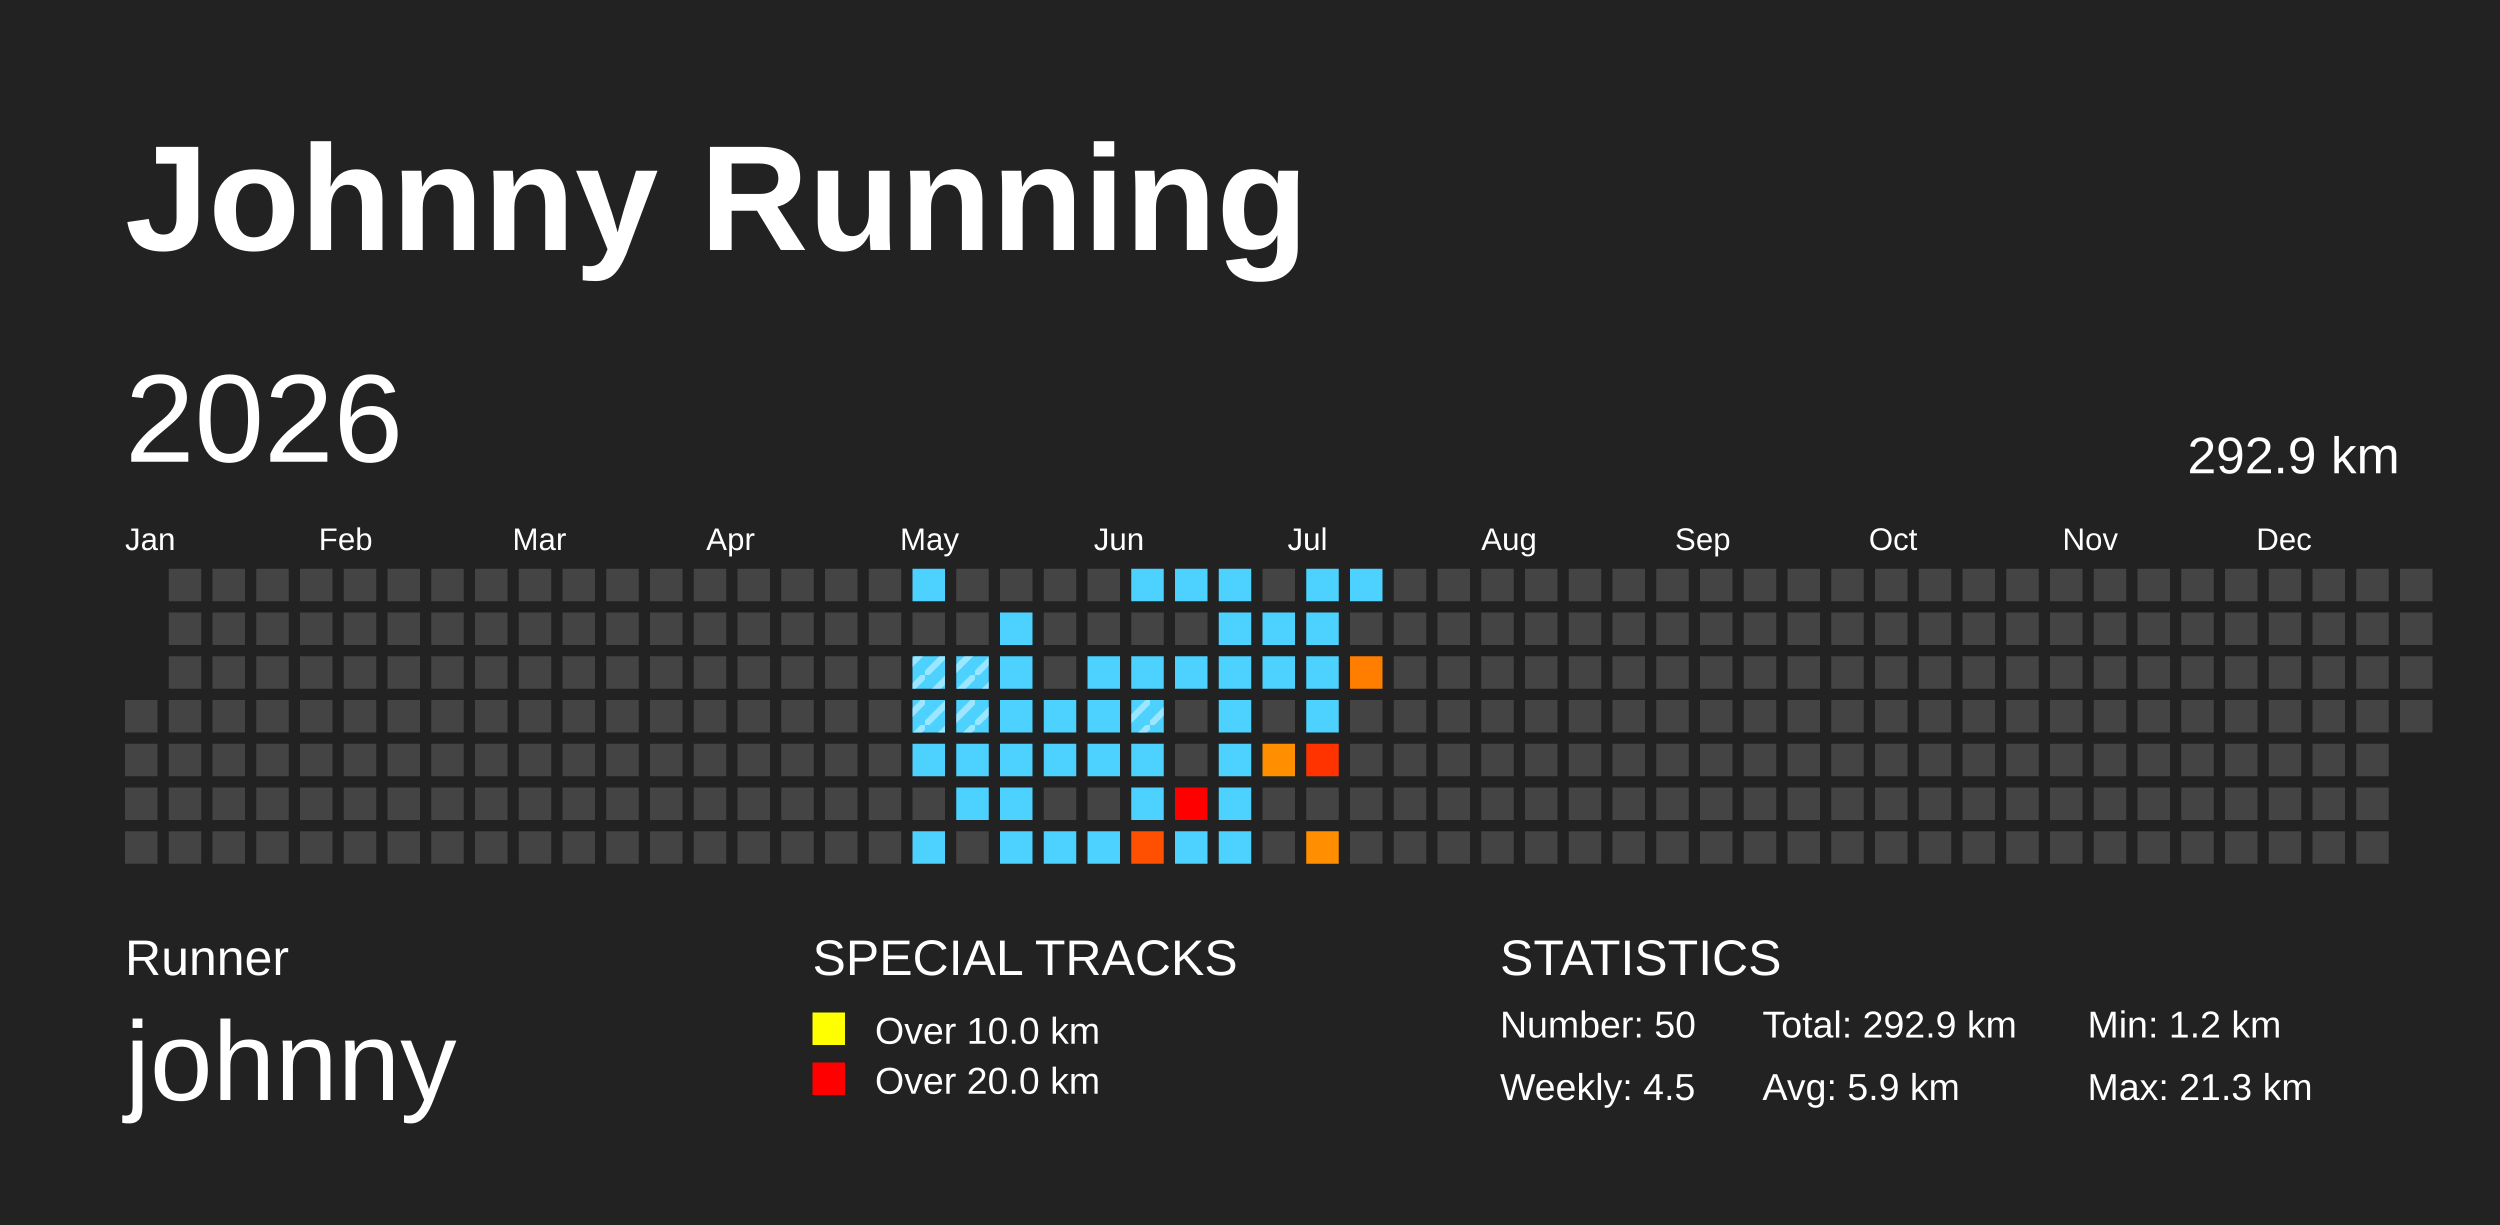
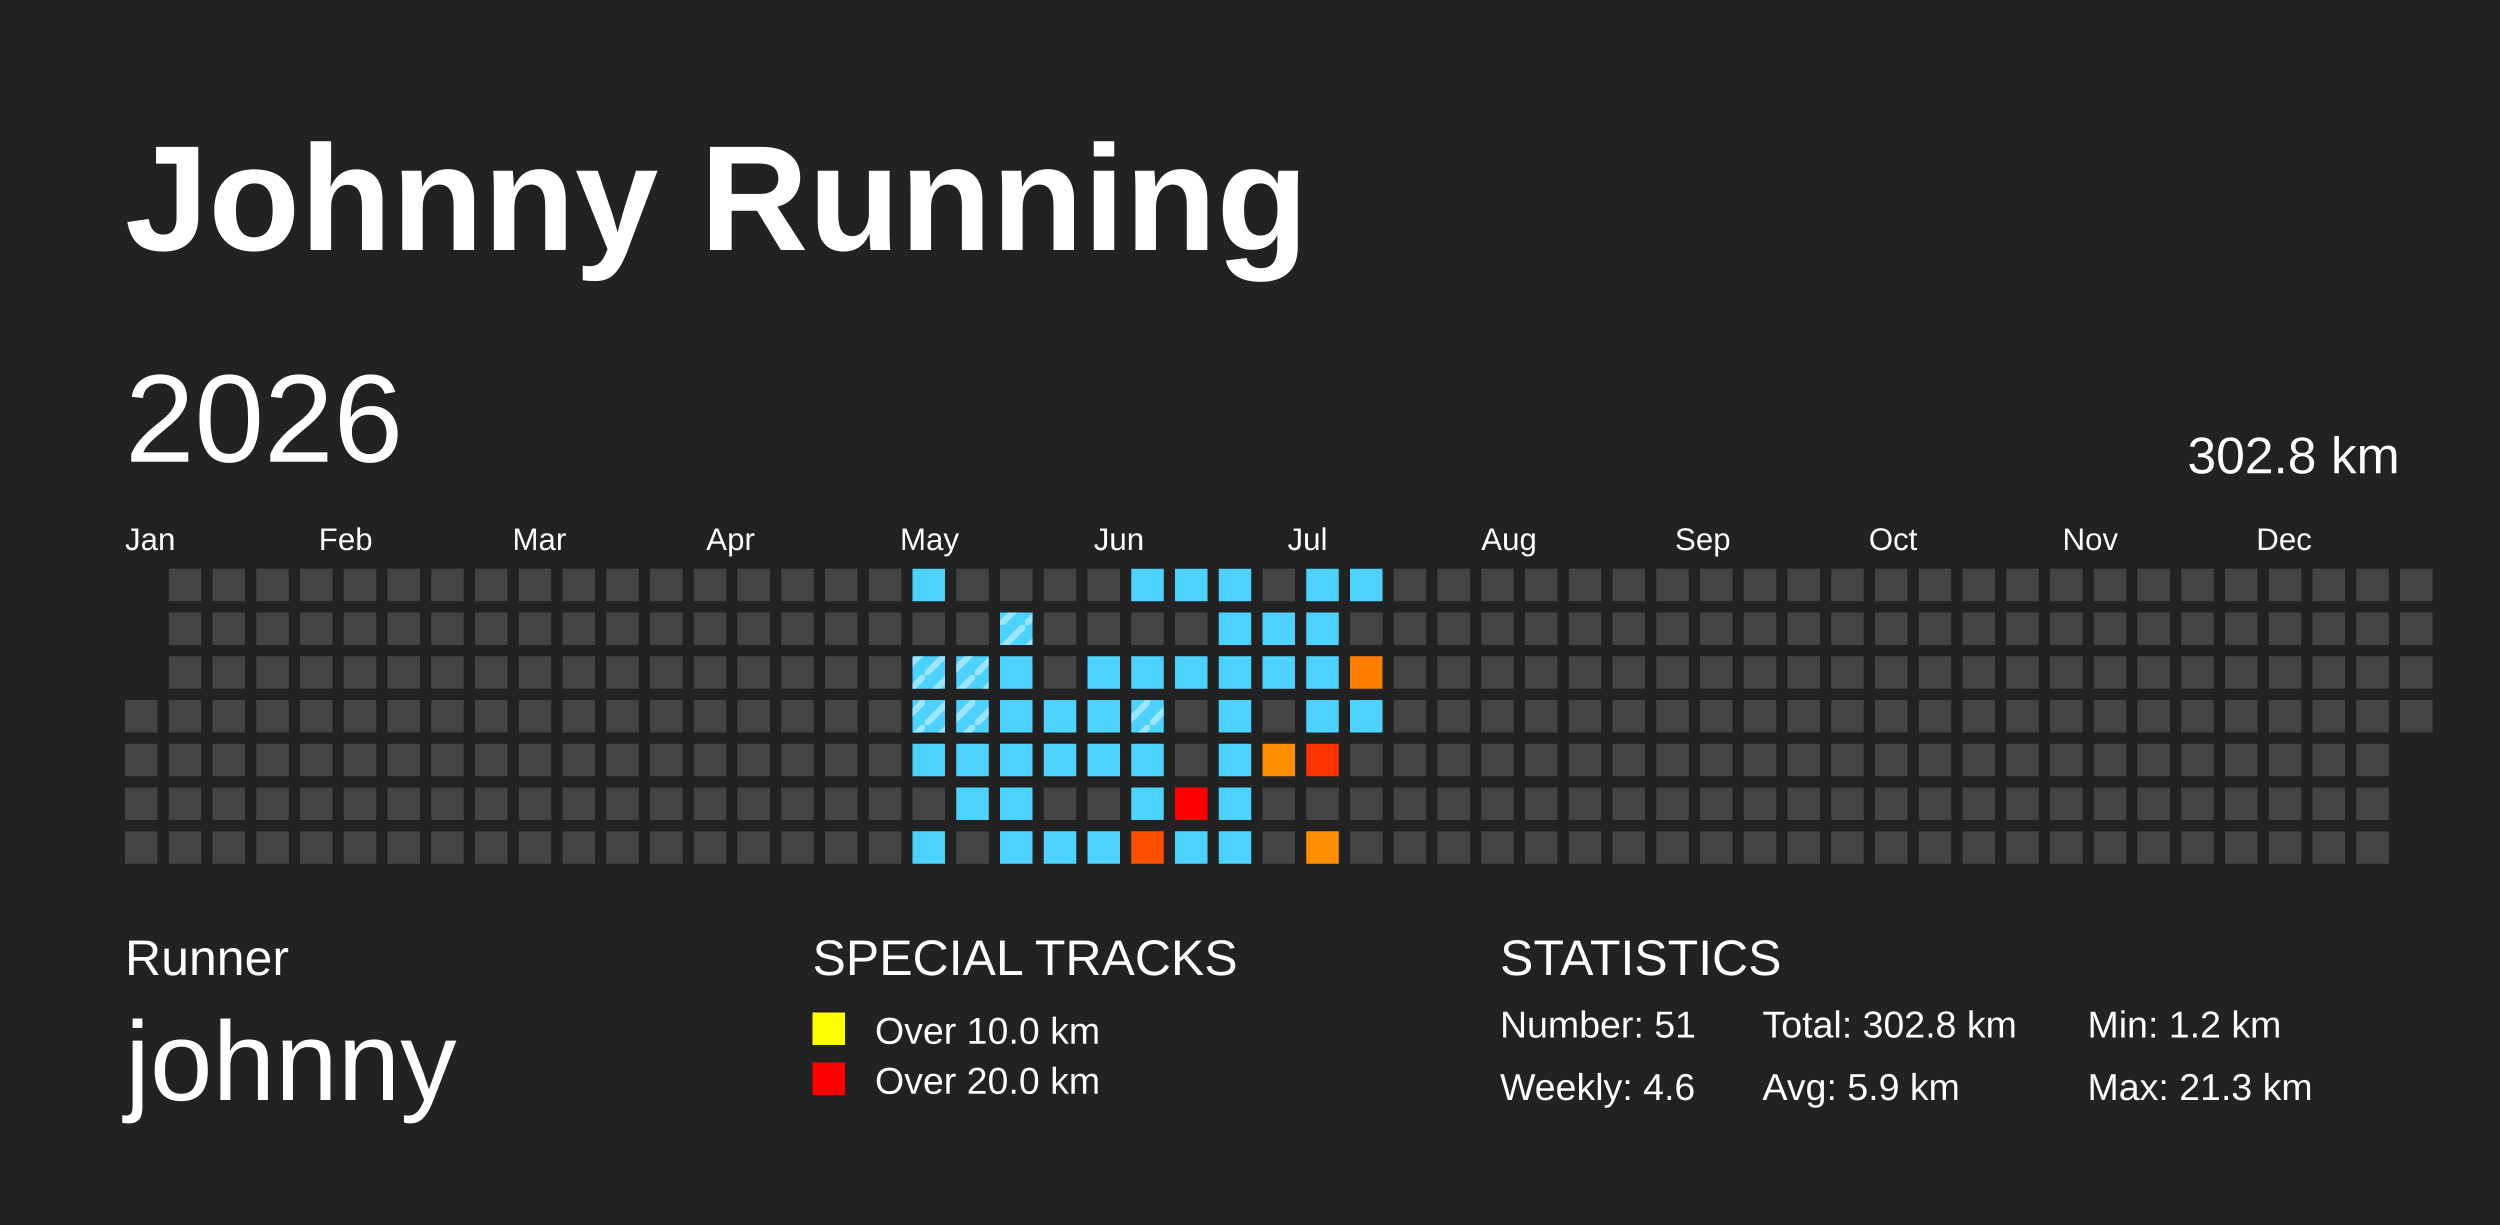
<svg xmlns="http://www.w3.org/2000/svg" baseProfile="full" height="98mm" version="1.1" viewBox="0,0,200,98" width="200mm">
  <defs>
    <pattern height="2" id="indoor-stripe" patternUnits="userSpaceOnUse" width="2">
      <line stroke="white" stroke-opacity="0.45" stroke-width="0.5" x1="0" x2="2" y1="2" y2="0" />
    </pattern>
  </defs>
  <rect fill="#222222" height="98" width="200" x="0" y="0" />
  <text fill="#FFFFFF" style="font-size:12px; font-family:Arial; font-weight:bold;" x="10" y="20">Johnny Running</text>
  <text fill="#FFFFFF" style="font-size:4px; font-family:Arial" x="10" y="78">Runner</text>
  <text fill="#FFFFFF" style="font-size:9px; font-family:Arial" x="10" y="88">johnny</text>
  <text fill="#FFFFFF" style="font-size:4px; font-family:Arial" x="65" y="78">SPECIAL TRACKS</text>
  <rect fill="yellow" height="2.6" width="2.6" x="65" y="81" />
  <text fill="#FFFFFF" style="font-size:3px; font-family:Arial" x="70" y="83.5">Over 10.0 km</text>
  <rect fill="red" height="2.6" width="2.6" x="65" y="85" />
  <text fill="#FFFFFF" style="font-size:3px; font-family:Arial" x="70" y="87.5">Over 20.0 km</text>
  <text fill="#FFFFFF" style="font-size:4px; font-family:Arial" x="120" y="78">STATISTICS</text>
-   <text fill="#FFFFFF" style="font-size:3px; font-family:Arial" x="120" y="83">Number: 50</text>
-   <text fill="#FFFFFF" style="font-size:3px; font-family:Arial" x="120" y="88">Weekly: 4.5</text>
-   <text fill="#FFFFFF" style="font-size:3px; font-family:Arial" x="141" y="83">Total: 292.9 km</text>
+   <text fill="#FFFFFF" style="font-size:3px; font-family:Arial" x="120" y="83">Number: 51</text>
+   <text fill="#FFFFFF" style="font-size:3px; font-family:Arial" x="120" y="88">Weekly: 4.6</text>
+   <text fill="#FFFFFF" style="font-size:3px; font-family:Arial" x="141" y="83">Total: 302.8 km</text>
  <text fill="#FFFFFF" style="font-size:3px; font-family:Arial" x="141" y="88">Avg: 5.9 km</text>
  <text fill="#FFFFFF" style="font-size:3px; font-family:Arial" x="167" y="83">Min: 1.2 km</text>
  <text fill="#FFFFFF" style="font-size:3px; font-family:Arial" x="167" y="88">Max: 21.3 km</text>
  <text dominant-baseline="hanging" fill="#FFFFFF" style="font-size:10.0px; font-family:Arial;" x="10" y="30">2026</text>
-   <text dominant-baseline="hanging" fill="#FFFFFF" style="font-size:4.125px; font-family:Arial;" x="175" y="35">292.9 km</text>
+   <text dominant-baseline="hanging" fill="#FFFFFF" style="font-size:4.125px; font-family:Arial;" x="175" y="35">302.8 km</text>
  <text fill="#FFFFFF" style="font-size:2.5px; font-family:Arial" x="10.0" y="44">Jan</text>
  <text fill="#FFFFFF" style="font-size:2.5px; font-family:Arial" x="25.5" y="44">Feb</text>
  <text fill="#FFFFFF" style="font-size:2.5px; font-family:Arial" x="41.0" y="44">Mar</text>
  <text fill="#FFFFFF" style="font-size:2.5px; font-family:Arial" x="56.5" y="44">Apr</text>
  <text fill="#FFFFFF" style="font-size:2.5px; font-family:Arial" x="72.0" y="44">May</text>
  <text fill="#FFFFFF" style="font-size:2.5px; font-family:Arial" x="87.5" y="44">Jun</text>
  <text fill="#FFFFFF" style="font-size:2.5px; font-family:Arial" x="103.0" y="44">Jul</text>
  <text fill="#FFFFFF" style="font-size:2.5px; font-family:Arial" x="118.5" y="44">Aug</text>
  <text fill="#FFFFFF" style="font-size:2.5px; font-family:Arial" x="134.0" y="44">Sep</text>
  <text fill="#FFFFFF" style="font-size:2.5px; font-family:Arial" x="149.5" y="44">Oct</text>
  <text fill="#FFFFFF" style="font-size:2.5px; font-family:Arial" x="165.0" y="44">Nov</text>
  <text fill="#FFFFFF" style="font-size:2.5px; font-family:Arial" x="180.5" y="44">Dec</text>
  <rect fill="#444444" height="2.6" width="2.6" x="10.0" y="56.0" />
  <rect fill="#444444" height="2.6" width="2.6" x="10.0" y="59.5" />
  <rect fill="#444444" height="2.6" width="2.6" x="10.0" y="63.0" />
  <rect fill="#444444" height="2.6" width="2.6" x="10.0" y="66.5" />
  <rect fill="#444444" height="2.6" width="2.6" x="13.5" y="45.5" />
  <rect fill="#444444" height="2.6" width="2.6" x="13.5" y="49.0" />
  <rect fill="#444444" height="2.6" width="2.6" x="13.5" y="52.5" />
  <rect fill="#444444" height="2.6" width="2.6" x="13.5" y="56.0" />
  <rect fill="#444444" height="2.6" width="2.6" x="13.5" y="59.5" />
  <rect fill="#444444" height="2.6" width="2.6" x="13.5" y="63.0" />
  <rect fill="#444444" height="2.6" width="2.6" x="13.5" y="66.5" />
  <rect fill="#444444" height="2.6" width="2.6" x="17.0" y="45.5" />
  <rect fill="#444444" height="2.6" width="2.6" x="17.0" y="49.0" />
  <rect fill="#444444" height="2.6" width="2.6" x="17.0" y="52.5" />
  <rect fill="#444444" height="2.6" width="2.6" x="17.0" y="56.0" />
  <rect fill="#444444" height="2.6" width="2.6" x="17.0" y="59.5" />
  <rect fill="#444444" height="2.6" width="2.6" x="17.0" y="63.0" />
  <rect fill="#444444" height="2.6" width="2.6" x="17.0" y="66.5" />
  <rect fill="#444444" height="2.6" width="2.6" x="20.5" y="45.5" />
  <rect fill="#444444" height="2.6" width="2.6" x="20.5" y="49.0" />
  <rect fill="#444444" height="2.6" width="2.6" x="20.5" y="52.5" />
  <rect fill="#444444" height="2.6" width="2.6" x="20.5" y="56.0" />
  <rect fill="#444444" height="2.6" width="2.6" x="20.5" y="59.5" />
  <rect fill="#444444" height="2.6" width="2.6" x="20.5" y="63.0" />
  <rect fill="#444444" height="2.6" width="2.6" x="20.5" y="66.5" />
  <rect fill="#444444" height="2.6" width="2.6" x="24.0" y="45.5" />
  <rect fill="#444444" height="2.6" width="2.6" x="24.0" y="49.0" />
  <rect fill="#444444" height="2.6" width="2.6" x="24.0" y="52.5" />
  <rect fill="#444444" height="2.6" width="2.6" x="24.0" y="56.0" />
  <rect fill="#444444" height="2.6" width="2.6" x="24.0" y="59.5" />
  <rect fill="#444444" height="2.6" width="2.6" x="24.0" y="63.0" />
  <rect fill="#444444" height="2.6" width="2.6" x="24.0" y="66.5" />
  <rect fill="#444444" height="2.6" width="2.6" x="27.5" y="45.5" />
  <rect fill="#444444" height="2.6" width="2.6" x="27.5" y="49.0" />
  <rect fill="#444444" height="2.6" width="2.6" x="27.5" y="52.5" />
  <rect fill="#444444" height="2.6" width="2.6" x="27.5" y="56.0" />
  <rect fill="#444444" height="2.6" width="2.6" x="27.5" y="59.5" />
  <rect fill="#444444" height="2.6" width="2.6" x="27.5" y="63.0" />
  <rect fill="#444444" height="2.6" width="2.6" x="27.5" y="66.5" />
  <rect fill="#444444" height="2.6" width="2.6" x="31.0" y="45.5" />
  <rect fill="#444444" height="2.6" width="2.6" x="31.0" y="49.0" />
  <rect fill="#444444" height="2.6" width="2.6" x="31.0" y="52.5" />
  <rect fill="#444444" height="2.6" width="2.6" x="31.0" y="56.0" />
  <rect fill="#444444" height="2.6" width="2.6" x="31.0" y="59.5" />
  <rect fill="#444444" height="2.6" width="2.6" x="31.0" y="63.0" />
  <rect fill="#444444" height="2.6" width="2.6" x="31.0" y="66.5" />
  <rect fill="#444444" height="2.6" width="2.6" x="34.5" y="45.5" />
  <rect fill="#444444" height="2.6" width="2.6" x="34.5" y="49.0" />
  <rect fill="#444444" height="2.6" width="2.6" x="34.5" y="52.5" />
  <rect fill="#444444" height="2.6" width="2.6" x="34.5" y="56.0" />
  <rect fill="#444444" height="2.6" width="2.6" x="34.5" y="59.5" />
  <rect fill="#444444" height="2.6" width="2.6" x="34.5" y="63.0" />
  <rect fill="#444444" height="2.6" width="2.6" x="34.5" y="66.5" />
  <rect fill="#444444" height="2.6" width="2.6" x="38.0" y="45.5" />
  <rect fill="#444444" height="2.6" width="2.6" x="38.0" y="49.0" />
  <rect fill="#444444" height="2.6" width="2.6" x="38.0" y="52.5" />
  <rect fill="#444444" height="2.6" width="2.6" x="38.0" y="56.0" />
  <rect fill="#444444" height="2.6" width="2.6" x="38.0" y="59.5" />
  <rect fill="#444444" height="2.6" width="2.6" x="38.0" y="63.0" />
  <rect fill="#444444" height="2.6" width="2.6" x="38.0" y="66.5" />
  <rect fill="#444444" height="2.6" width="2.6" x="41.5" y="45.5" />
  <rect fill="#444444" height="2.6" width="2.6" x="41.5" y="49.0" />
  <rect fill="#444444" height="2.6" width="2.6" x="41.5" y="52.5" />
  <rect fill="#444444" height="2.6" width="2.6" x="41.5" y="56.0" />
  <rect fill="#444444" height="2.6" width="2.6" x="41.5" y="59.5" />
  <rect fill="#444444" height="2.6" width="2.6" x="41.5" y="63.0" />
  <rect fill="#444444" height="2.6" width="2.6" x="41.5" y="66.5" />
  <rect fill="#444444" height="2.6" width="2.6" x="45.0" y="45.5" />
  <rect fill="#444444" height="2.6" width="2.6" x="45.0" y="49.0" />
  <rect fill="#444444" height="2.6" width="2.6" x="45.0" y="52.5" />
  <rect fill="#444444" height="2.6" width="2.6" x="45.0" y="56.0" />
  <rect fill="#444444" height="2.6" width="2.6" x="45.0" y="59.5" />
  <rect fill="#444444" height="2.6" width="2.6" x="45.0" y="63.0" />
  <rect fill="#444444" height="2.6" width="2.6" x="45.0" y="66.5" />
  <rect fill="#444444" height="2.6" width="2.6" x="48.5" y="45.5" />
  <rect fill="#444444" height="2.6" width="2.6" x="48.5" y="49.0" />
  <rect fill="#444444" height="2.6" width="2.6" x="48.5" y="52.5" />
  <rect fill="#444444" height="2.6" width="2.6" x="48.5" y="56.0" />
  <rect fill="#444444" height="2.6" width="2.6" x="48.5" y="59.5" />
  <rect fill="#444444" height="2.6" width="2.6" x="48.5" y="63.0" />
  <rect fill="#444444" height="2.6" width="2.6" x="48.5" y="66.5" />
  <rect fill="#444444" height="2.6" width="2.6" x="52.0" y="45.5" />
  <rect fill="#444444" height="2.6" width="2.6" x="52.0" y="49.0" />
  <rect fill="#444444" height="2.6" width="2.6" x="52.0" y="52.5" />
  <rect fill="#444444" height="2.6" width="2.6" x="52.0" y="56.0" />
  <rect fill="#444444" height="2.6" width="2.6" x="52.0" y="59.5" />
  <rect fill="#444444" height="2.6" width="2.6" x="52.0" y="63.0" />
  <rect fill="#444444" height="2.6" width="2.6" x="52.0" y="66.5" />
  <rect fill="#444444" height="2.6" width="2.6" x="55.5" y="45.5" />
  <rect fill="#444444" height="2.6" width="2.6" x="55.5" y="49.0" />
  <rect fill="#444444" height="2.6" width="2.6" x="55.5" y="52.5" />
  <rect fill="#444444" height="2.6" width="2.6" x="55.5" y="56.0" />
  <rect fill="#444444" height="2.6" width="2.6" x="55.5" y="59.5" />
  <rect fill="#444444" height="2.6" width="2.6" x="55.5" y="63.0" />
  <rect fill="#444444" height="2.6" width="2.6" x="55.5" y="66.5" />
  <rect fill="#444444" height="2.6" width="2.6" x="59.0" y="45.5" />
  <rect fill="#444444" height="2.6" width="2.6" x="59.0" y="49.0" />
  <rect fill="#444444" height="2.6" width="2.6" x="59.0" y="52.5" />
  <rect fill="#444444" height="2.6" width="2.6" x="59.0" y="56.0" />
  <rect fill="#444444" height="2.6" width="2.6" x="59.0" y="59.5" />
  <rect fill="#444444" height="2.6" width="2.6" x="59.0" y="63.0" />
  <rect fill="#444444" height="2.6" width="2.6" x="59.0" y="66.5" />
  <rect fill="#444444" height="2.6" width="2.6" x="62.5" y="45.5" />
  <rect fill="#444444" height="2.6" width="2.6" x="62.5" y="49.0" />
  <rect fill="#444444" height="2.6" width="2.6" x="62.5" y="52.5" />
  <rect fill="#444444" height="2.6" width="2.6" x="62.5" y="56.0" />
  <rect fill="#444444" height="2.6" width="2.6" x="62.5" y="59.5" />
  <rect fill="#444444" height="2.6" width="2.6" x="62.5" y="63.0" />
  <rect fill="#444444" height="2.6" width="2.6" x="62.5" y="66.5" />
  <rect fill="#444444" height="2.6" width="2.6" x="66.0" y="45.5" />
  <rect fill="#444444" height="2.6" width="2.6" x="66.0" y="49.0" />
  <rect fill="#444444" height="2.6" width="2.6" x="66.0" y="52.5" />
  <rect fill="#444444" height="2.6" width="2.6" x="66.0" y="56.0" />
  <rect fill="#444444" height="2.6" width="2.6" x="66.0" y="59.5" />
  <rect fill="#444444" height="2.6" width="2.6" x="66.0" y="63.0" />
  <rect fill="#444444" height="2.6" width="2.6" x="66.0" y="66.5" />
  <rect fill="#444444" height="2.6" width="2.6" x="69.5" y="45.5" />
  <rect fill="#444444" height="2.6" width="2.6" x="69.5" y="49.0" />
  <rect fill="#444444" height="2.6" width="2.6" x="69.5" y="52.5" />
  <rect fill="#444444" height="2.6" width="2.6" x="69.5" y="56.0" />
  <rect fill="#444444" height="2.6" width="2.6" x="69.5" y="59.5" />
  <rect fill="#444444" height="2.6" width="2.6" x="69.5" y="63.0" />
  <rect fill="#444444" height="2.6" width="2.6" x="69.5" y="66.5" />
  <rect fill="#4dd2ff" height="2.6" width="2.6" x="73.0" y="45.5" />
  <rect fill="#444444" height="2.6" width="2.6" x="73.0" y="49.0" />
  <rect fill="#4dd2ff" height="2.6" width="2.6" x="73.0" y="52.5" />
  <rect fill="url(#indoor-stripe)" height="2.6" style="pointer-events: none;" width="2.6" x="73.0" y="52.5" />
  <rect fill="#4dd2ff" height="2.6" width="2.6" x="73.0" y="56.0" />
  <rect fill="url(#indoor-stripe)" height="2.6" style="pointer-events: none;" width="2.6" x="73.0" y="56.0" />
  <rect fill="#4dd2ff" height="2.6" width="2.6" x="73.0" y="59.5" />
  <rect fill="#444444" height="2.6" width="2.6" x="73.0" y="63.0" />
  <rect fill="#4dd2ff" height="2.6" width="2.6" x="73.0" y="66.5" />
  <rect fill="#444444" height="2.6" width="2.6" x="76.5" y="45.5" />
  <rect fill="#444444" height="2.6" width="2.6" x="76.5" y="49.0" />
  <rect fill="#4dd2ff" height="2.6" width="2.6" x="76.5" y="52.5" />
  <rect fill="url(#indoor-stripe)" height="2.6" style="pointer-events: none;" width="2.6" x="76.5" y="52.5" />
  <rect fill="#4dd2ff" height="2.6" width="2.6" x="76.5" y="56.0" />
  <rect fill="url(#indoor-stripe)" height="2.6" style="pointer-events: none;" width="2.6" x="76.5" y="56.0" />
  <rect fill="#4dd2ff" height="2.6" width="2.6" x="76.5" y="59.5" />
  <rect fill="#4dd2ff" height="2.6" width="2.6" x="76.5" y="63.0" />
  <rect fill="#444444" height="2.6" width="2.6" x="76.5" y="66.5" />
  <rect fill="#444444" height="2.6" width="2.6" x="80.0" y="45.5" />
  <rect fill="#4dd2ff" height="2.6" width="2.6" x="80.0" y="49.0" />
+   <rect fill="url(#indoor-stripe)" height="2.6" style="pointer-events: none;" width="2.6" x="80.0" y="49.0" />
  <rect fill="#4dd2ff" height="2.6" width="2.6" x="80.0" y="52.5" />
  <rect fill="#4dd2ff" height="2.6" width="2.6" x="80.0" y="56.0" />
  <rect fill="#4dd2ff" height="2.6" width="2.6" x="80.0" y="59.5" />
  <rect fill="#4dd2ff" height="2.6" width="2.6" x="80.0" y="63.0" />
  <rect fill="#4dd2ff" height="2.6" width="2.6" x="80.0" y="66.5" />
  <rect fill="#444444" height="2.6" width="2.6" x="83.5" y="45.5" />
  <rect fill="#444444" height="2.6" width="2.6" x="83.5" y="49.0" />
  <rect fill="#444444" height="2.6" width="2.6" x="83.5" y="52.5" />
  <rect fill="#4dd2ff" height="2.6" width="2.6" x="83.5" y="56.0" />
  <rect fill="#4dd2ff" height="2.6" width="2.6" x="83.5" y="59.5" />
  <rect fill="#444444" height="2.6" width="2.6" x="83.5" y="63.0" />
  <rect fill="#4dd2ff" height="2.6" width="2.6" x="83.5" y="66.5" />
  <rect fill="#444444" height="2.6" width="2.6" x="87.0" y="45.5" />
  <rect fill="#444444" height="2.6" width="2.6" x="87.0" y="49.0" />
  <rect fill="#4dd2ff" height="2.6" width="2.6" x="87.0" y="52.5" />
  <rect fill="#4dd2ff" height="2.6" width="2.6" x="87.0" y="56.0" />
  <rect fill="#4dd2ff" height="2.6" width="2.6" x="87.0" y="59.5" />
  <rect fill="#444444" height="2.6" width="2.6" x="87.0" y="63.0" />
  <rect fill="#4dd2ff" height="2.6" width="2.6" x="87.0" y="66.5" />
  <rect fill="#4dd2ff" height="2.6" width="2.6" x="90.5" y="45.5" />
  <rect fill="#444444" height="2.6" width="2.6" x="90.5" y="49.0" />
  <rect fill="#4dd2ff" height="2.6" width="2.6" x="90.5" y="52.5" />
  <rect fill="#4dd2ff" height="2.6" width="2.6" x="90.5" y="56.0" />
  <rect fill="url(#indoor-stripe)" height="2.6" style="pointer-events: none;" width="2.6" x="90.5" y="56.0" />
  <rect fill="#4dd2ff" height="2.6" width="2.6" x="90.5" y="59.5" />
  <rect fill="#4dd2ff" height="2.6" width="2.6" x="90.5" y="63.0" />
  <rect fill="#ff4f00" height="2.6" width="2.6" x="90.5" y="66.5" />
  <rect fill="#4dd2ff" height="2.6" width="2.6" x="94.0" y="45.5" />
  <rect fill="#444444" height="2.6" width="2.6" x="94.0" y="49.0" />
  <rect fill="#4dd2ff" height="2.6" width="2.6" x="94.0" y="52.5" />
  <rect fill="#444444" height="2.6" width="2.6" x="94.0" y="56.0" />
  <rect fill="#444444" height="2.6" width="2.6" x="94.0" y="59.5" />
  <rect fill="red" height="2.6" width="2.6" x="94.0" y="63.0" />
  <rect fill="#4dd2ff" height="2.6" width="2.6" x="94.0" y="66.5" />
  <rect fill="#4dd2ff" height="2.6" width="2.6" x="97.5" y="45.5" />
  <rect fill="#4dd2ff" height="2.6" width="2.6" x="97.5" y="49.0" />
  <rect fill="#4dd2ff" height="2.6" width="2.6" x="97.5" y="52.5" />
  <rect fill="#4dd2ff" height="2.6" width="2.6" x="97.5" y="56.0" />
  <rect fill="#4dd2ff" height="2.6" width="2.6" x="97.5" y="59.5" />
  <rect fill="#4dd2ff" height="2.6" width="2.6" x="97.5" y="63.0" />
  <rect fill="#4dd2ff" height="2.6" width="2.6" x="97.5" y="66.5" />
  <rect fill="#444444" height="2.6" width="2.6" x="101.0" y="45.5" />
  <rect fill="#4dd2ff" height="2.6" width="2.6" x="101.0" y="49.0" />
  <rect fill="#4dd2ff" height="2.6" width="2.6" x="101.0" y="52.5" />
  <rect fill="#444444" height="2.6" width="2.6" x="101.0" y="56.0" />
  <rect fill="#ff8e00" height="2.6" width="2.6" x="101.0" y="59.5" />
  <rect fill="#444444" height="2.6" width="2.6" x="101.0" y="63.0" />
  <rect fill="#444444" height="2.6" width="2.6" x="101.0" y="66.5" />
  <rect fill="#4dd2ff" height="2.6" width="2.6" x="104.5" y="45.5" />
  <rect fill="#4dd2ff" height="2.6" width="2.6" x="104.5" y="49.0" />
  <rect fill="#4dd2ff" height="2.6" width="2.6" x="104.5" y="52.5" />
  <rect fill="#4dd2ff" height="2.6" width="2.6" x="104.5" y="56.0" />
  <rect fill="#ff3300" height="2.6" width="2.6" x="104.5" y="59.5" />
  <rect fill="#444444" height="2.6" width="2.6" x="104.5" y="63.0" />
  <rect fill="#ff8f00" height="2.6" width="2.6" x="104.5" y="66.5" />
  <rect fill="#4dd2ff" height="2.6" width="2.6" x="108.0" y="45.5" />
  <rect fill="#444444" height="2.6" width="2.6" x="108.0" y="49.0" />
  <rect fill="#ff7e00" height="2.6" width="2.6" x="108.0" y="52.5" />
-   <rect fill="#444444" height="2.6" width="2.6" x="108.0" y="56.0" />
+   <rect fill="#4dd2ff" height="2.6" width="2.6" x="108.0" y="56.0" />
  <rect fill="#444444" height="2.6" width="2.6" x="108.0" y="59.5" />
  <rect fill="#444444" height="2.6" width="2.6" x="108.0" y="63.0" />
  <rect fill="#444444" height="2.6" width="2.6" x="108.0" y="66.5" />
  <rect fill="#444444" height="2.6" width="2.6" x="111.5" y="45.5" />
  <rect fill="#444444" height="2.6" width="2.6" x="111.5" y="49.0" />
  <rect fill="#444444" height="2.6" width="2.6" x="111.5" y="52.5" />
  <rect fill="#444444" height="2.6" width="2.6" x="111.5" y="56.0" />
  <rect fill="#444444" height="2.6" width="2.6" x="111.5" y="59.5" />
  <rect fill="#444444" height="2.6" width="2.6" x="111.5" y="63.0" />
  <rect fill="#444444" height="2.6" width="2.6" x="111.5" y="66.5" />
  <rect fill="#444444" height="2.6" width="2.6" x="115.0" y="45.5" />
  <rect fill="#444444" height="2.6" width="2.6" x="115.0" y="49.0" />
  <rect fill="#444444" height="2.6" width="2.6" x="115.0" y="52.5" />
  <rect fill="#444444" height="2.6" width="2.6" x="115.0" y="56.0" />
  <rect fill="#444444" height="2.6" width="2.6" x="115.0" y="59.5" />
  <rect fill="#444444" height="2.6" width="2.6" x="115.0" y="63.0" />
  <rect fill="#444444" height="2.6" width="2.6" x="115.0" y="66.5" />
  <rect fill="#444444" height="2.6" width="2.6" x="118.5" y="45.5" />
  <rect fill="#444444" height="2.6" width="2.6" x="118.5" y="49.0" />
  <rect fill="#444444" height="2.6" width="2.6" x="118.5" y="52.5" />
  <rect fill="#444444" height="2.6" width="2.6" x="118.5" y="56.0" />
  <rect fill="#444444" height="2.6" width="2.6" x="118.5" y="59.5" />
  <rect fill="#444444" height="2.6" width="2.6" x="118.5" y="63.0" />
  <rect fill="#444444" height="2.6" width="2.6" x="118.5" y="66.5" />
  <rect fill="#444444" height="2.6" width="2.6" x="122.0" y="45.5" />
  <rect fill="#444444" height="2.6" width="2.6" x="122.0" y="49.0" />
  <rect fill="#444444" height="2.6" width="2.6" x="122.0" y="52.5" />
  <rect fill="#444444" height="2.6" width="2.6" x="122.0" y="56.0" />
  <rect fill="#444444" height="2.6" width="2.6" x="122.0" y="59.5" />
  <rect fill="#444444" height="2.6" width="2.6" x="122.0" y="63.0" />
  <rect fill="#444444" height="2.6" width="2.6" x="122.0" y="66.5" />
  <rect fill="#444444" height="2.6" width="2.6" x="125.5" y="45.5" />
  <rect fill="#444444" height="2.6" width="2.6" x="125.5" y="49.0" />
  <rect fill="#444444" height="2.6" width="2.6" x="125.5" y="52.5" />
  <rect fill="#444444" height="2.6" width="2.6" x="125.5" y="56.0" />
  <rect fill="#444444" height="2.6" width="2.6" x="125.5" y="59.5" />
  <rect fill="#444444" height="2.6" width="2.6" x="125.5" y="63.0" />
  <rect fill="#444444" height="2.6" width="2.6" x="125.5" y="66.5" />
  <rect fill="#444444" height="2.6" width="2.6" x="129.0" y="45.5" />
  <rect fill="#444444" height="2.6" width="2.6" x="129.0" y="49.0" />
  <rect fill="#444444" height="2.6" width="2.6" x="129.0" y="52.5" />
  <rect fill="#444444" height="2.6" width="2.6" x="129.0" y="56.0" />
  <rect fill="#444444" height="2.6" width="2.6" x="129.0" y="59.5" />
  <rect fill="#444444" height="2.6" width="2.6" x="129.0" y="63.0" />
  <rect fill="#444444" height="2.6" width="2.6" x="129.0" y="66.5" />
  <rect fill="#444444" height="2.6" width="2.6" x="132.5" y="45.5" />
  <rect fill="#444444" height="2.6" width="2.6" x="132.5" y="49.0" />
  <rect fill="#444444" height="2.6" width="2.6" x="132.5" y="52.5" />
  <rect fill="#444444" height="2.6" width="2.6" x="132.5" y="56.0" />
  <rect fill="#444444" height="2.6" width="2.6" x="132.5" y="59.5" />
  <rect fill="#444444" height="2.6" width="2.6" x="132.5" y="63.0" />
  <rect fill="#444444" height="2.6" width="2.6" x="132.5" y="66.5" />
  <rect fill="#444444" height="2.6" width="2.6" x="136.0" y="45.5" />
  <rect fill="#444444" height="2.6" width="2.6" x="136.0" y="49.0" />
  <rect fill="#444444" height="2.6" width="2.6" x="136.0" y="52.5" />
  <rect fill="#444444" height="2.6" width="2.6" x="136.0" y="56.0" />
  <rect fill="#444444" height="2.6" width="2.6" x="136.0" y="59.5" />
  <rect fill="#444444" height="2.6" width="2.6" x="136.0" y="63.0" />
  <rect fill="#444444" height="2.6" width="2.6" x="136.0" y="66.5" />
  <rect fill="#444444" height="2.6" width="2.6" x="139.5" y="45.5" />
  <rect fill="#444444" height="2.6" width="2.6" x="139.5" y="49.0" />
  <rect fill="#444444" height="2.6" width="2.6" x="139.5" y="52.5" />
  <rect fill="#444444" height="2.6" width="2.6" x="139.5" y="56.0" />
  <rect fill="#444444" height="2.6" width="2.6" x="139.5" y="59.5" />
  <rect fill="#444444" height="2.6" width="2.6" x="139.5" y="63.0" />
  <rect fill="#444444" height="2.6" width="2.6" x="139.5" y="66.5" />
  <rect fill="#444444" height="2.6" width="2.6" x="143.0" y="45.5" />
  <rect fill="#444444" height="2.6" width="2.6" x="143.0" y="49.0" />
  <rect fill="#444444" height="2.6" width="2.6" x="143.0" y="52.5" />
  <rect fill="#444444" height="2.6" width="2.6" x="143.0" y="56.0" />
  <rect fill="#444444" height="2.6" width="2.6" x="143.0" y="59.5" />
  <rect fill="#444444" height="2.6" width="2.6" x="143.0" y="63.0" />
  <rect fill="#444444" height="2.6" width="2.6" x="143.0" y="66.5" />
  <rect fill="#444444" height="2.6" width="2.6" x="146.5" y="45.5" />
  <rect fill="#444444" height="2.6" width="2.6" x="146.5" y="49.0" />
  <rect fill="#444444" height="2.6" width="2.6" x="146.5" y="52.5" />
  <rect fill="#444444" height="2.6" width="2.6" x="146.5" y="56.0" />
  <rect fill="#444444" height="2.6" width="2.6" x="146.5" y="59.5" />
  <rect fill="#444444" height="2.6" width="2.6" x="146.5" y="63.0" />
  <rect fill="#444444" height="2.6" width="2.6" x="146.5" y="66.5" />
  <rect fill="#444444" height="2.6" width="2.6" x="150.0" y="45.5" />
  <rect fill="#444444" height="2.6" width="2.6" x="150.0" y="49.0" />
  <rect fill="#444444" height="2.6" width="2.6" x="150.0" y="52.5" />
  <rect fill="#444444" height="2.6" width="2.6" x="150.0" y="56.0" />
  <rect fill="#444444" height="2.6" width="2.6" x="150.0" y="59.5" />
  <rect fill="#444444" height="2.6" width="2.6" x="150.0" y="63.0" />
  <rect fill="#444444" height="2.6" width="2.6" x="150.0" y="66.5" />
  <rect fill="#444444" height="2.6" width="2.6" x="153.5" y="45.5" />
  <rect fill="#444444" height="2.6" width="2.6" x="153.5" y="49.0" />
  <rect fill="#444444" height="2.6" width="2.6" x="153.5" y="52.5" />
  <rect fill="#444444" height="2.6" width="2.6" x="153.5" y="56.0" />
  <rect fill="#444444" height="2.6" width="2.6" x="153.5" y="59.5" />
  <rect fill="#444444" height="2.6" width="2.6" x="153.5" y="63.0" />
  <rect fill="#444444" height="2.6" width="2.6" x="153.5" y="66.5" />
  <rect fill="#444444" height="2.6" width="2.6" x="157.0" y="45.5" />
  <rect fill="#444444" height="2.6" width="2.6" x="157.0" y="49.0" />
  <rect fill="#444444" height="2.6" width="2.6" x="157.0" y="52.5" />
  <rect fill="#444444" height="2.6" width="2.6" x="157.0" y="56.0" />
  <rect fill="#444444" height="2.6" width="2.6" x="157.0" y="59.5" />
  <rect fill="#444444" height="2.6" width="2.6" x="157.0" y="63.0" />
  <rect fill="#444444" height="2.6" width="2.6" x="157.0" y="66.5" />
  <rect fill="#444444" height="2.6" width="2.6" x="160.5" y="45.5" />
  <rect fill="#444444" height="2.6" width="2.6" x="160.5" y="49.0" />
  <rect fill="#444444" height="2.6" width="2.6" x="160.5" y="52.5" />
  <rect fill="#444444" height="2.6" width="2.6" x="160.5" y="56.0" />
  <rect fill="#444444" height="2.6" width="2.6" x="160.5" y="59.5" />
  <rect fill="#444444" height="2.6" width="2.6" x="160.5" y="63.0" />
  <rect fill="#444444" height="2.6" width="2.6" x="160.5" y="66.5" />
  <rect fill="#444444" height="2.6" width="2.6" x="164.0" y="45.5" />
  <rect fill="#444444" height="2.6" width="2.6" x="164.0" y="49.0" />
  <rect fill="#444444" height="2.6" width="2.6" x="164.0" y="52.5" />
  <rect fill="#444444" height="2.6" width="2.6" x="164.0" y="56.0" />
  <rect fill="#444444" height="2.6" width="2.6" x="164.0" y="59.5" />
  <rect fill="#444444" height="2.6" width="2.6" x="164.0" y="63.0" />
  <rect fill="#444444" height="2.6" width="2.6" x="164.0" y="66.5" />
  <rect fill="#444444" height="2.6" width="2.6" x="167.5" y="45.5" />
  <rect fill="#444444" height="2.6" width="2.6" x="167.5" y="49.0" />
  <rect fill="#444444" height="2.6" width="2.6" x="167.5" y="52.5" />
  <rect fill="#444444" height="2.6" width="2.6" x="167.5" y="56.0" />
  <rect fill="#444444" height="2.6" width="2.6" x="167.5" y="59.5" />
  <rect fill="#444444" height="2.6" width="2.6" x="167.5" y="63.0" />
  <rect fill="#444444" height="2.6" width="2.6" x="167.5" y="66.5" />
  <rect fill="#444444" height="2.6" width="2.6" x="171.0" y="45.5" />
  <rect fill="#444444" height="2.6" width="2.6" x="171.0" y="49.0" />
  <rect fill="#444444" height="2.6" width="2.6" x="171.0" y="52.5" />
  <rect fill="#444444" height="2.6" width="2.6" x="171.0" y="56.0" />
  <rect fill="#444444" height="2.6" width="2.6" x="171.0" y="59.5" />
  <rect fill="#444444" height="2.6" width="2.6" x="171.0" y="63.0" />
  <rect fill="#444444" height="2.6" width="2.6" x="171.0" y="66.5" />
  <rect fill="#444444" height="2.6" width="2.6" x="174.5" y="45.5" />
  <rect fill="#444444" height="2.6" width="2.6" x="174.5" y="49.0" />
  <rect fill="#444444" height="2.6" width="2.6" x="174.5" y="52.5" />
  <rect fill="#444444" height="2.6" width="2.6" x="174.5" y="56.0" />
  <rect fill="#444444" height="2.6" width="2.6" x="174.5" y="59.5" />
  <rect fill="#444444" height="2.6" width="2.6" x="174.5" y="63.0" />
  <rect fill="#444444" height="2.6" width="2.6" x="174.5" y="66.5" />
  <rect fill="#444444" height="2.6" width="2.6" x="178.0" y="45.5" />
  <rect fill="#444444" height="2.6" width="2.6" x="178.0" y="49.0" />
  <rect fill="#444444" height="2.6" width="2.6" x="178.0" y="52.5" />
  <rect fill="#444444" height="2.6" width="2.6" x="178.0" y="56.0" />
  <rect fill="#444444" height="2.6" width="2.6" x="178.0" y="59.5" />
  <rect fill="#444444" height="2.6" width="2.6" x="178.0" y="63.0" />
  <rect fill="#444444" height="2.6" width="2.6" x="178.0" y="66.5" />
  <rect fill="#444444" height="2.6" width="2.6" x="181.5" y="45.5" />
  <rect fill="#444444" height="2.6" width="2.6" x="181.5" y="49.0" />
  <rect fill="#444444" height="2.6" width="2.6" x="181.5" y="52.5" />
  <rect fill="#444444" height="2.6" width="2.6" x="181.5" y="56.0" />
  <rect fill="#444444" height="2.6" width="2.6" x="181.5" y="59.5" />
  <rect fill="#444444" height="2.6" width="2.6" x="181.5" y="63.0" />
  <rect fill="#444444" height="2.6" width="2.6" x="181.5" y="66.5" />
  <rect fill="#444444" height="2.6" width="2.6" x="185.0" y="45.5" />
  <rect fill="#444444" height="2.6" width="2.6" x="185.0" y="49.0" />
  <rect fill="#444444" height="2.6" width="2.6" x="185.0" y="52.5" />
  <rect fill="#444444" height="2.6" width="2.6" x="185.0" y="56.0" />
  <rect fill="#444444" height="2.6" width="2.6" x="185.0" y="59.5" />
  <rect fill="#444444" height="2.6" width="2.6" x="185.0" y="63.0" />
  <rect fill="#444444" height="2.6" width="2.6" x="185.0" y="66.5" />
  <rect fill="#444444" height="2.6" width="2.6" x="188.5" y="45.5" />
  <rect fill="#444444" height="2.6" width="2.6" x="188.5" y="49.0" />
  <rect fill="#444444" height="2.6" width="2.6" x="188.5" y="52.5" />
  <rect fill="#444444" height="2.6" width="2.6" x="188.5" y="56.0" />
  <rect fill="#444444" height="2.6" width="2.6" x="188.5" y="59.5" />
  <rect fill="#444444" height="2.6" width="2.6" x="188.5" y="63.0" />
  <rect fill="#444444" height="2.6" width="2.6" x="188.5" y="66.5" />
  <rect fill="#444444" height="2.6" width="2.6" x="192.0" y="45.5" />
  <rect fill="#444444" height="2.6" width="2.6" x="192.0" y="49.0" />
  <rect fill="#444444" height="2.6" width="2.6" x="192.0" y="52.5" />
  <rect fill="#444444" height="2.6" width="2.6" x="192.0" y="56.0" />
</svg>
